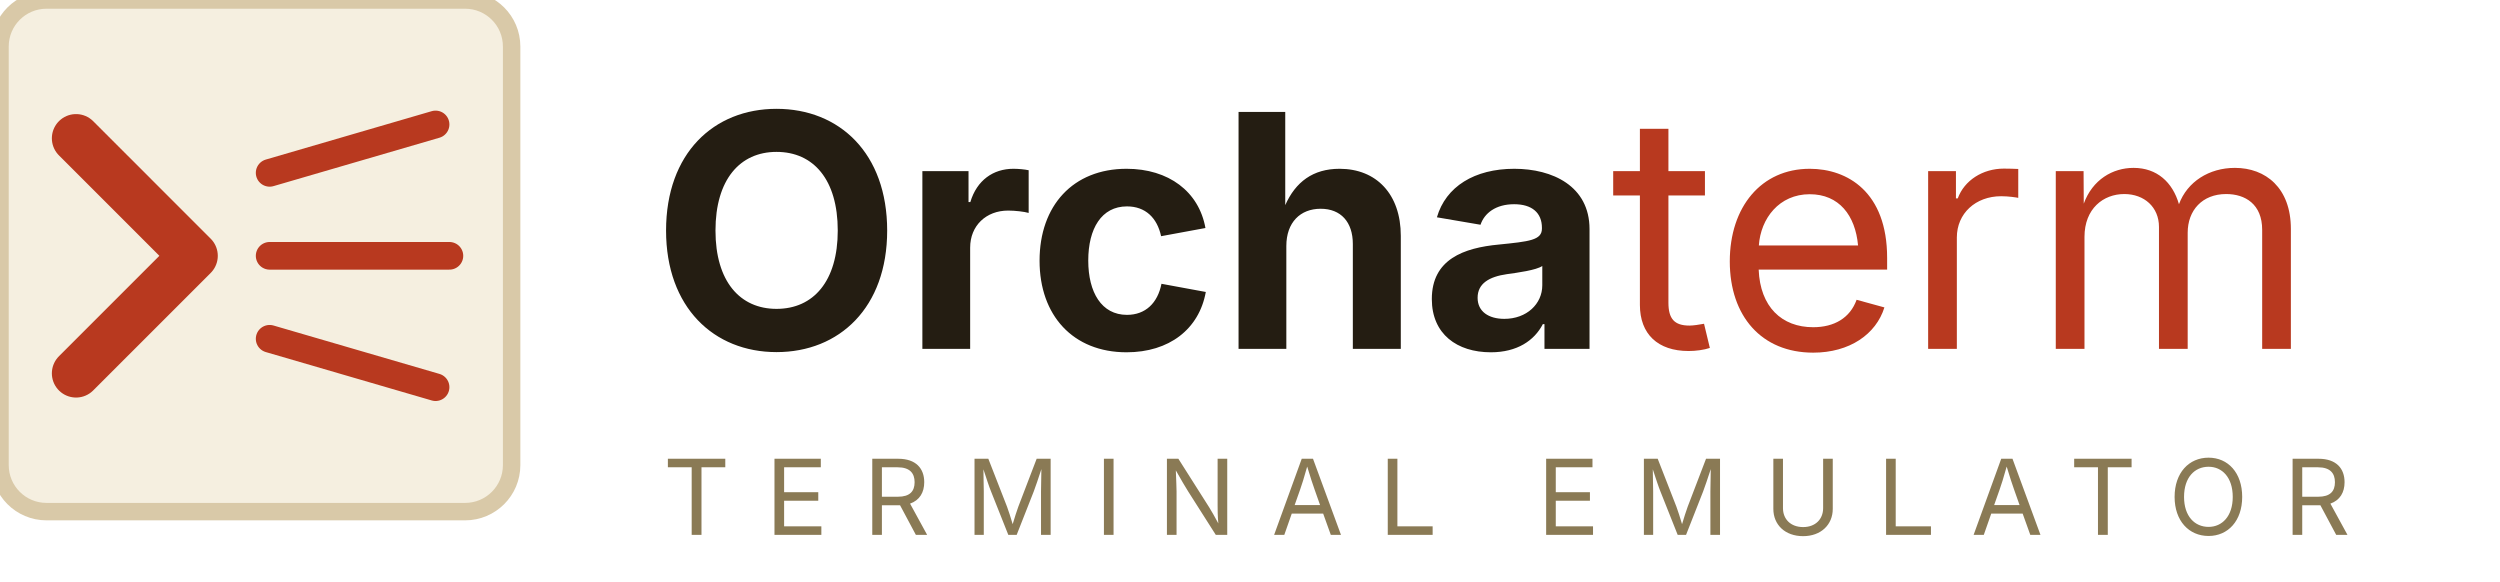
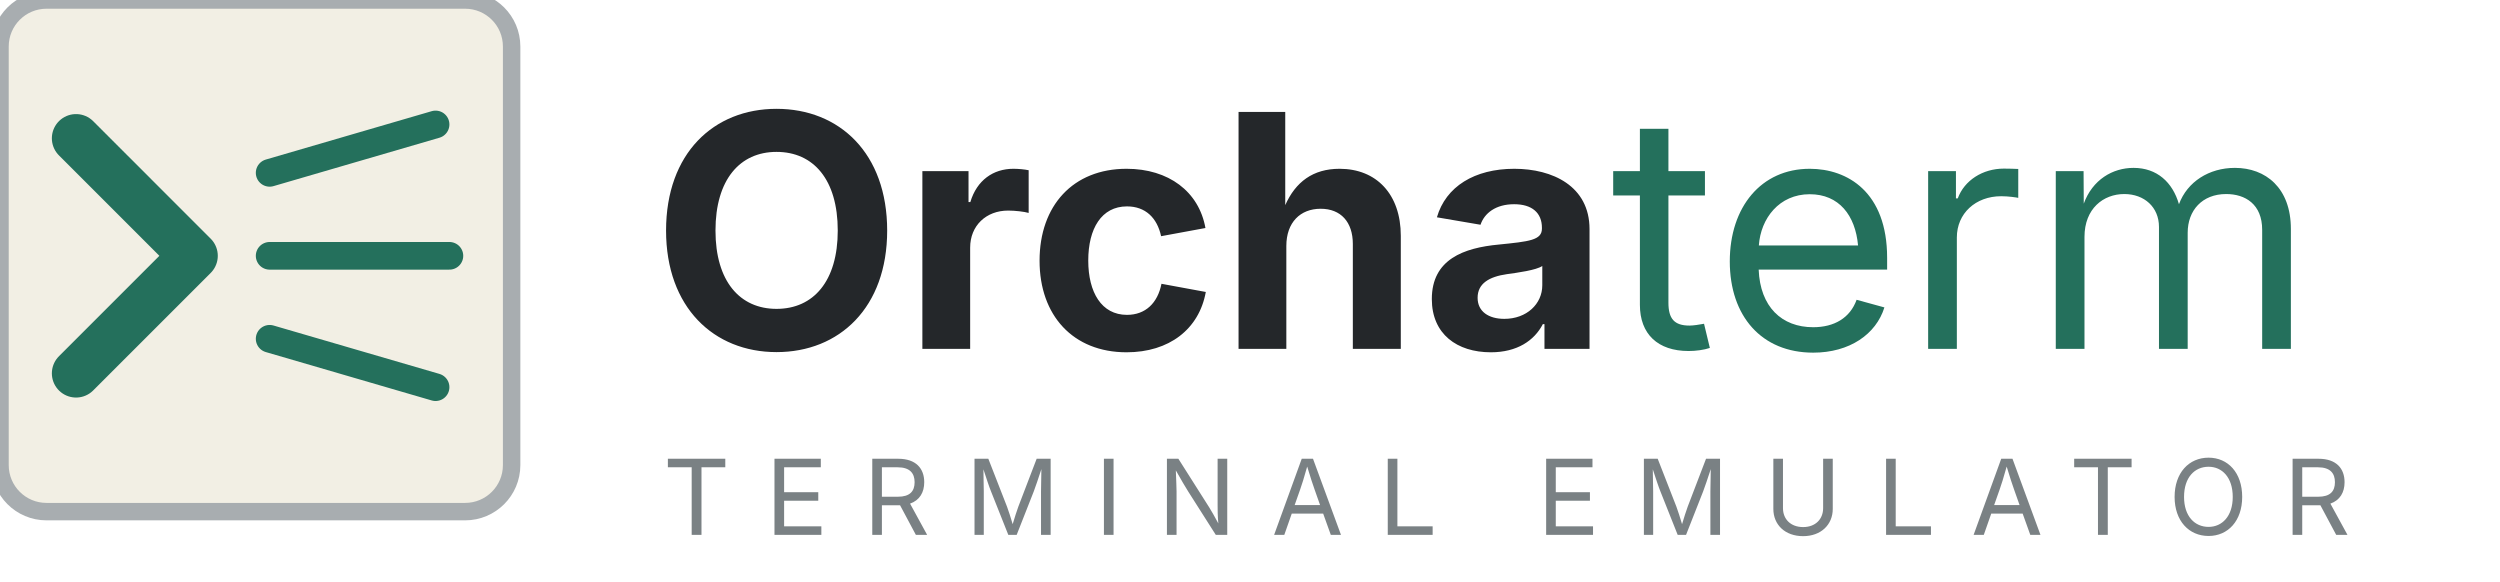
<svg xmlns="http://www.w3.org/2000/svg" width="215" height="50" viewBox="0 0 215 50" fill="none">
-   <rect x="0" y="0" width="44" height="44" rx="4" fill="#f5efe0" stroke="#d9c9a8" stroke-width="1.5" />
+   <rect x="0" y="0" width="44" height="44" rx="4" fill="#f2efe4" stroke="#a8adb0" stroke-width="1.5" />
  <g transform="scale(0.2973)">
-     <polyline points="22,40 56,74 22,108" fill="none" stroke="#b8391f" stroke-width="14" stroke-linecap="round" stroke-linejoin="round" />
-     <line x1="78" y1="50" x2="126" y2="36" stroke="#b8391f" stroke-width="8" stroke-linecap="round" />
-     <line x1="78" y1="74" x2="130" y2="74" stroke="#b8391f" stroke-width="8" stroke-linecap="round" />
-     <line x1="78" y1="98" x2="126" y2="112" stroke="#b8391f" stroke-width="8" stroke-linecap="round" />
+     <polyline points="22,40 56,74 22,108" fill="none" stroke="#24705c" stroke-width="14" stroke-linecap="round" stroke-linejoin="round" />
+     <line x1="78" y1="50" x2="126" y2="36" stroke="#24705c" stroke-width="8" stroke-linecap="round" />
+     <line x1="78" y1="74" x2="130" y2="74" stroke="#24705c" stroke-width="8" stroke-linecap="round" />
+     <line x1="78" y1="98" x2="126" y2="112" stroke="#24705c" stroke-width="8" stroke-linecap="round" />
  </g>
-   <text x="56" y="30" font-family="Inter, sans-serif" font-size="28" font-weight="700" fill="#241d12">Orcha<tspan fill="#b8391f" font-weight="400">term</tspan>
+   <text x="56" y="30" font-family="Inter, sans-serif" font-size="28" font-weight="700" fill="#24272a">Orcha<tspan fill="#24705c" font-weight="400">term</tspan>
  </text>
-   <text x="57" y="46" font-family="Inter, sans-serif" font-size="9" fill="#8a7a55" letter-spacing="3">TERMINAL EMULATOR</text>
+   <text x="57" y="46" font-family="Inter, sans-serif" font-size="9" fill="#7a8184" letter-spacing="3">TERMINAL EMULATOR</text>
</svg>
